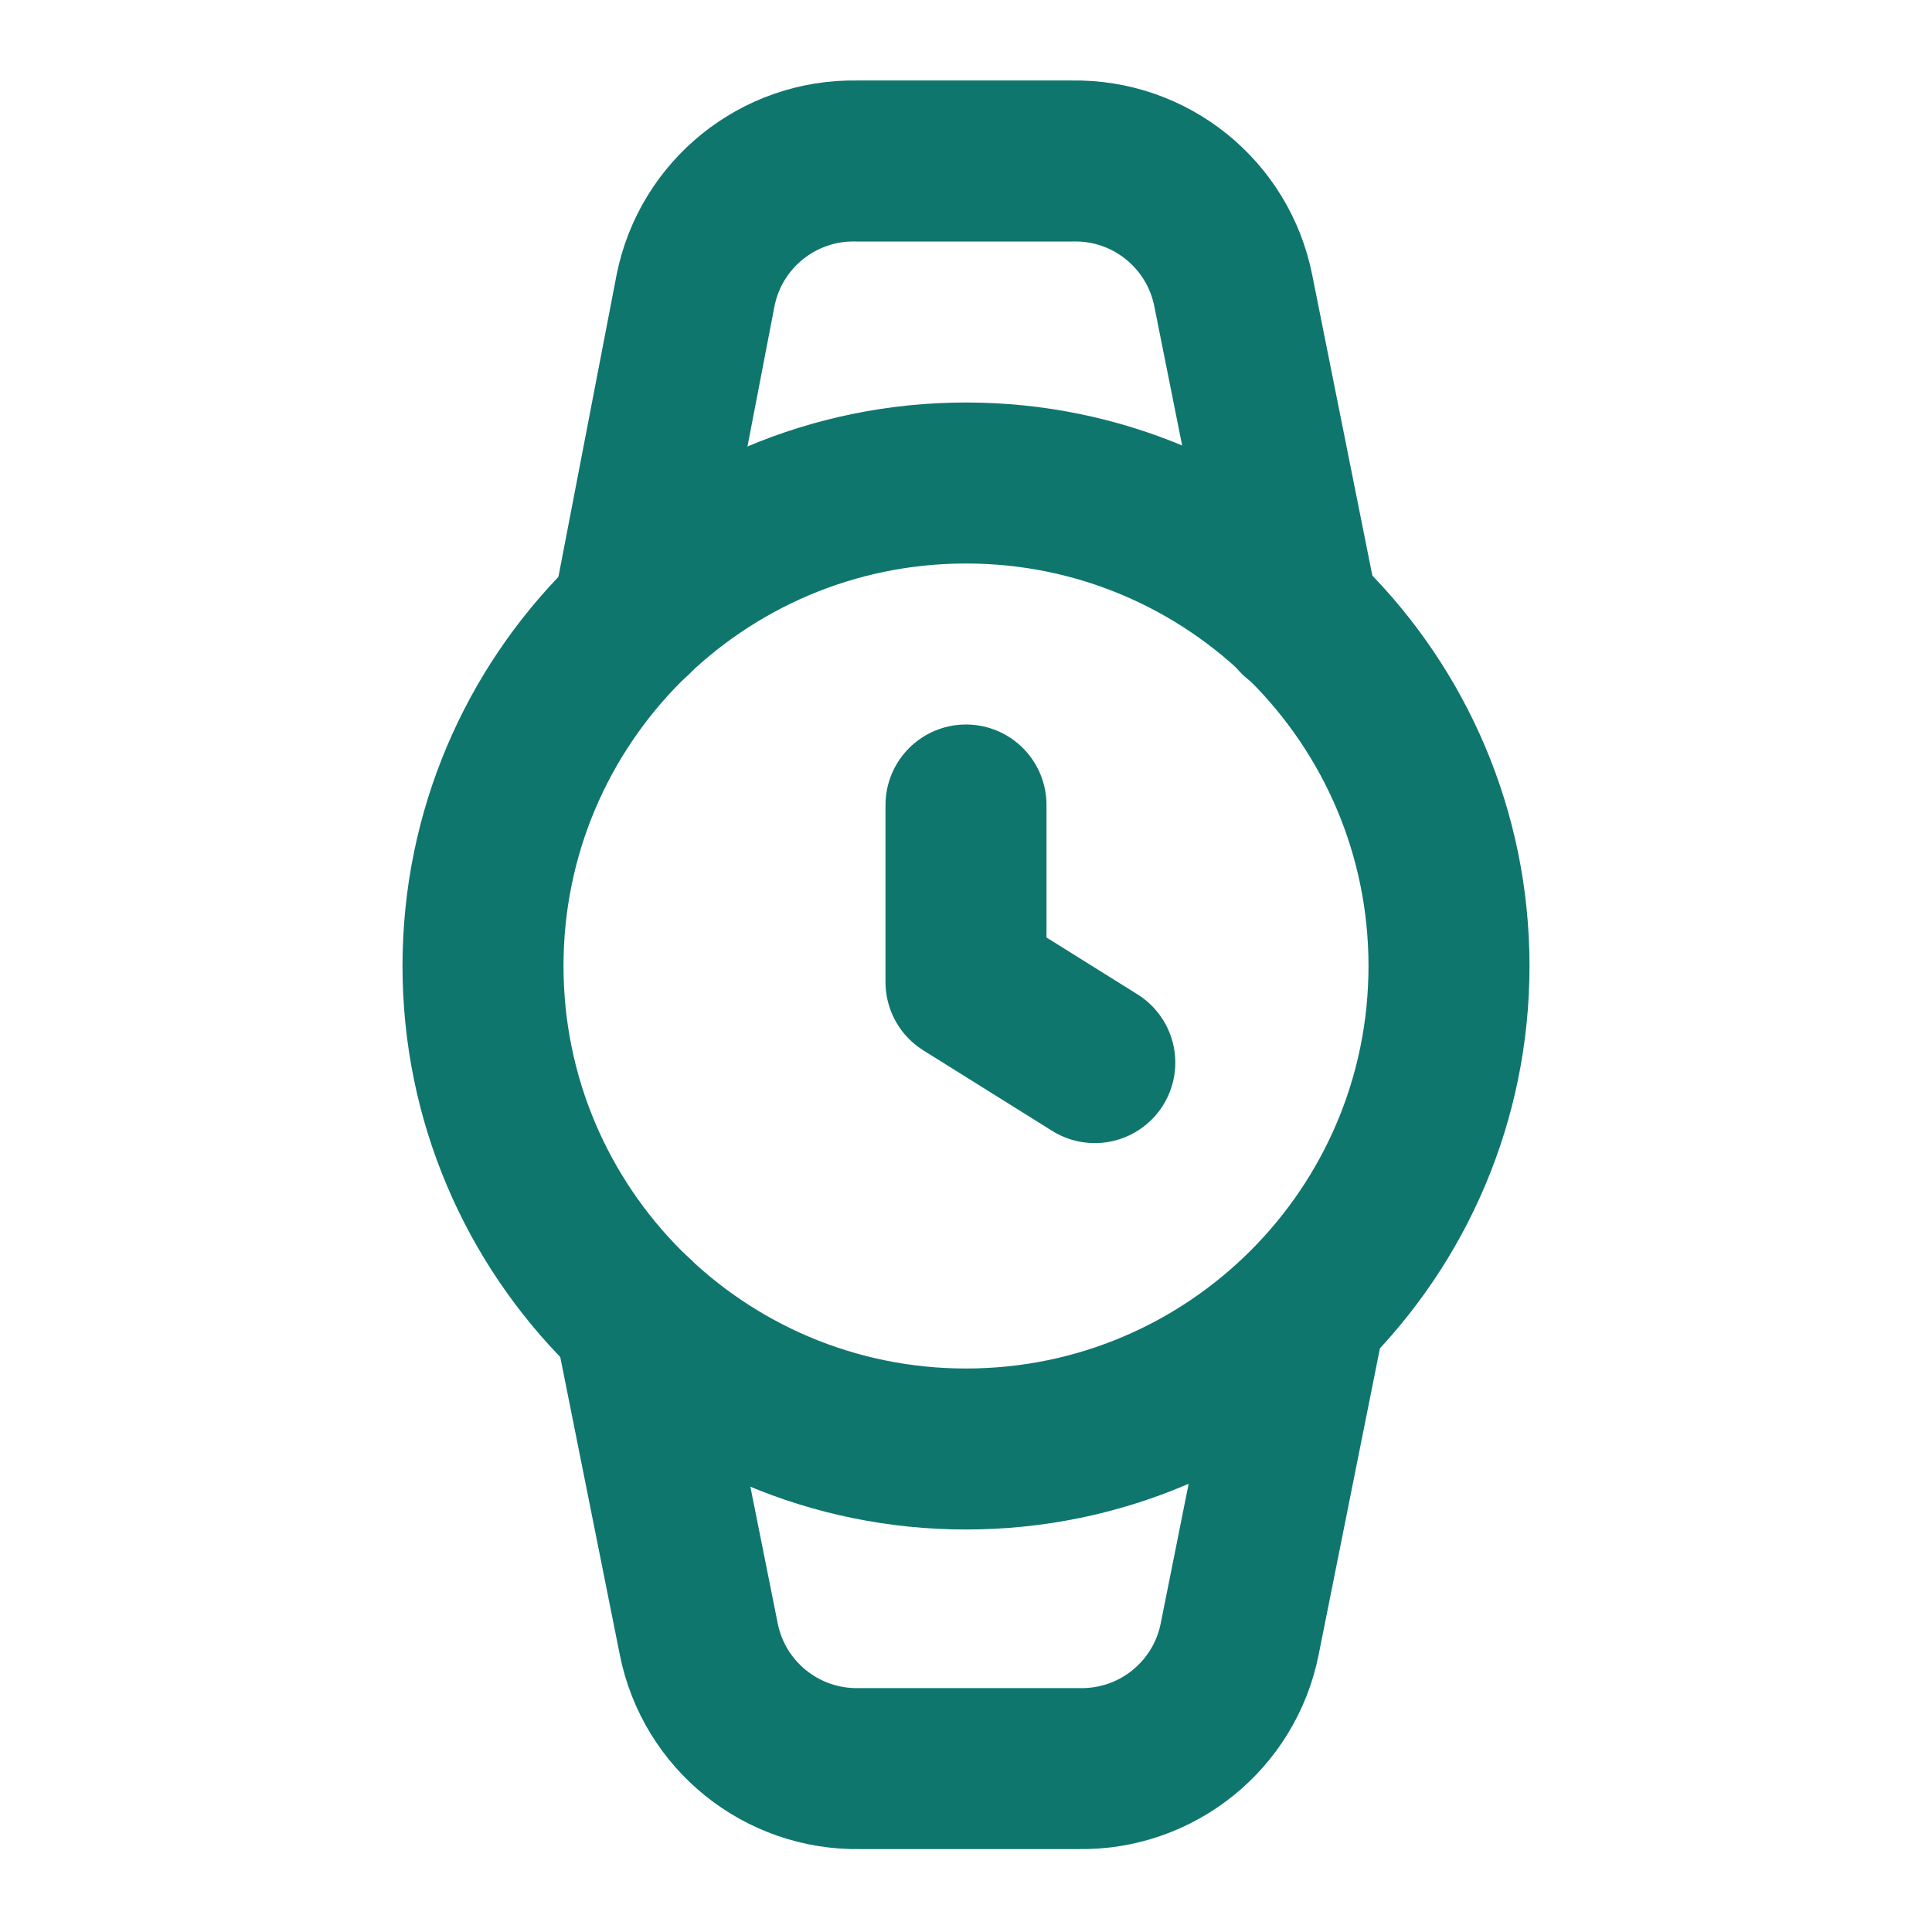
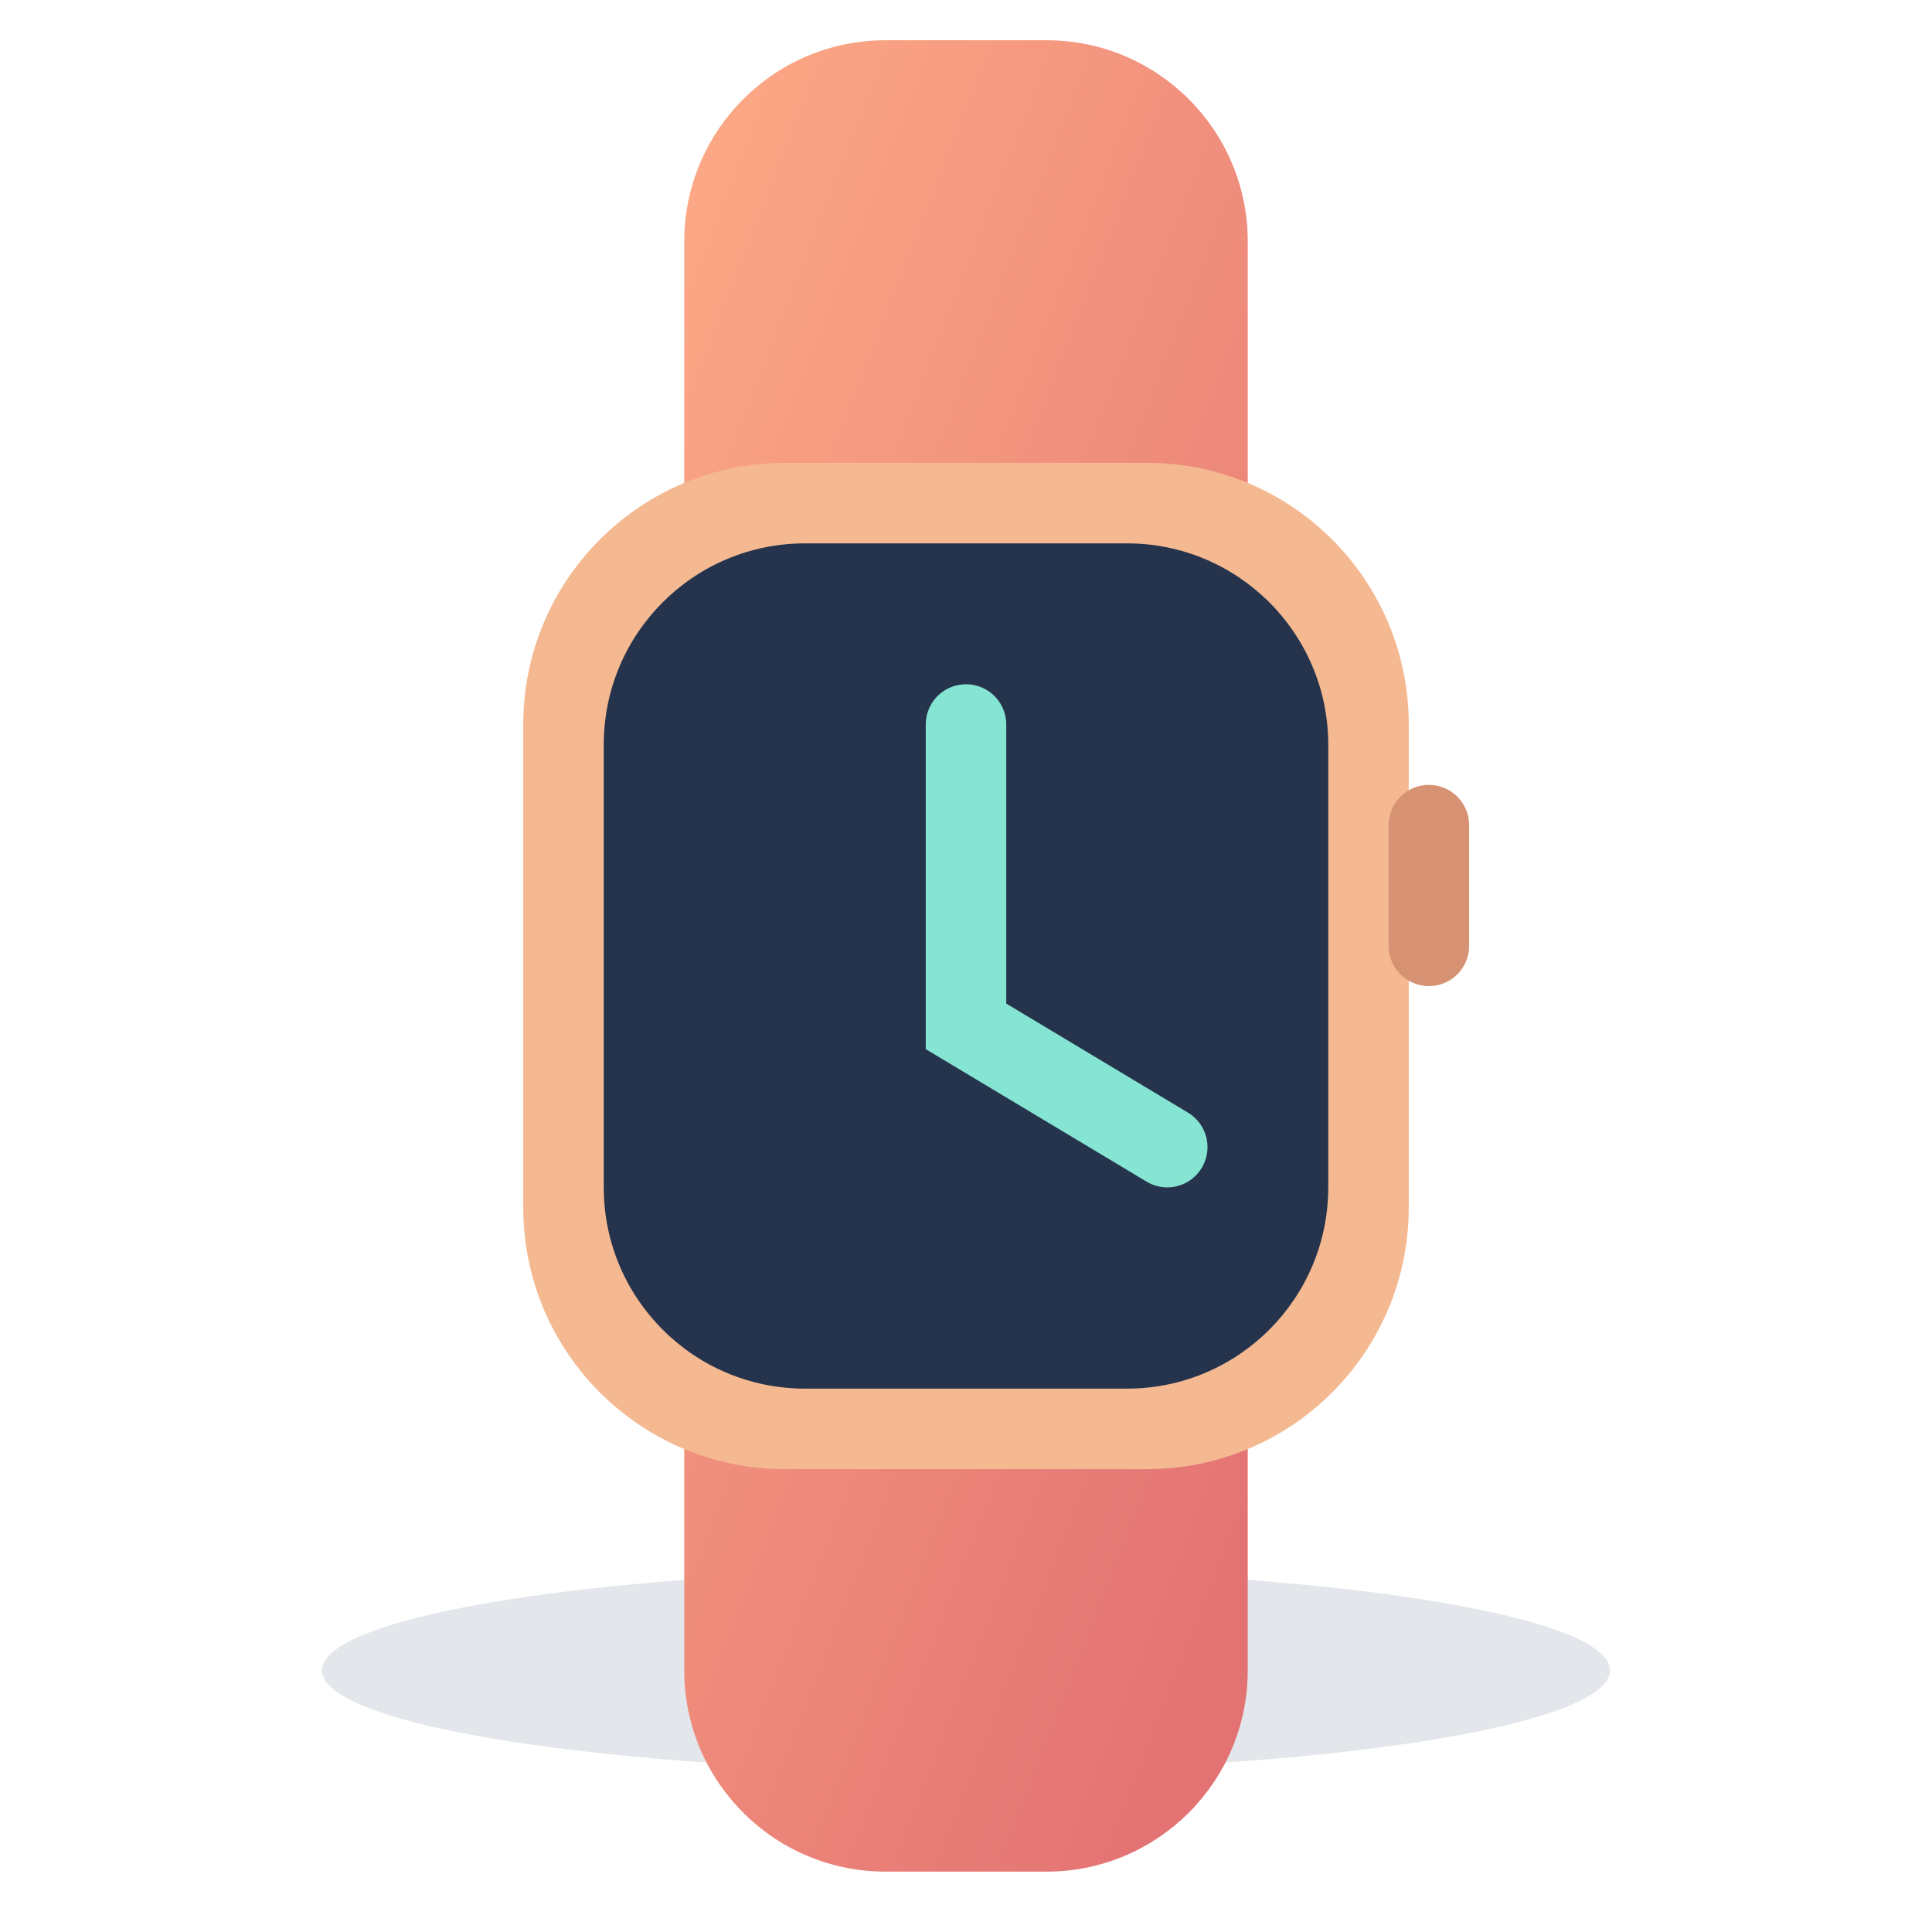
- <svg xmlns="http://www.w3.org/2000/svg" width="24" height="24" viewBox="0 0 24 24" fill="none" stroke="#0f766e" stroke-width="2" stroke-linecap="round" stroke-linejoin="round">
-   <path d="M12 10v2.2l1.6 1" />
-   <path d="m16.13 7.66-.81-4.05a2 2 0 0 0-2-1.61h-2.68a2 2 0 0 0-2 1.61l-.78 4.05" />
-   <path d="m7.88 16.36.8 4a2 2 0 0 0 2 1.61h2.72a2 2 0 0 0 2-1.61l.81-4.05" />
-   <circle cx="12" cy="12" r="6" />
+ <svg xmlns="http://www.w3.org/2000/svg" viewBox="0 0 96 96">
+   <defs>
+     <linearGradient id="paint" x2=".8" y2="1">
+       <stop stop-color="#FDAA86" />
+       <stop offset="1" stop-color="#E37373" />
+     </linearGradient>
+     <linearGradient id="metal" x2="0" y2="1">
+       <stop stop-color="#F1F5FC" />
+       <stop offset="1" stop-color="#AAB8D0" />
+     </linearGradient>
+     <linearGradient id="screen" x2="1" y2="1">
+       <stop stop-color="#74E4FF" />
+       <stop offset="1" stop-color="#4B5DED" />
+     </linearGradient>
+   </defs>
+   <ellipse cx="48" cy="83" rx="32" ry="5" fill="#14294D" opacity=".12" />
+   <rect x="34" y="2" width="28" height="91" rx="10" fill="url(#paint)" />
+   <rect x="26" y="23" width="44" height="50" rx="13" fill="#F4B991" />
+   <rect x="30" y="27" width="36" height="42" rx="10" fill="#25334D" />
+   <path d="M48 36v15l10 6" fill="none" stroke="#85E5D2" stroke-width="4" stroke-linecap="round" />
+   <rect x="69" y="39" width="4" height="10" rx="2" fill="#D79273" />
</svg>
